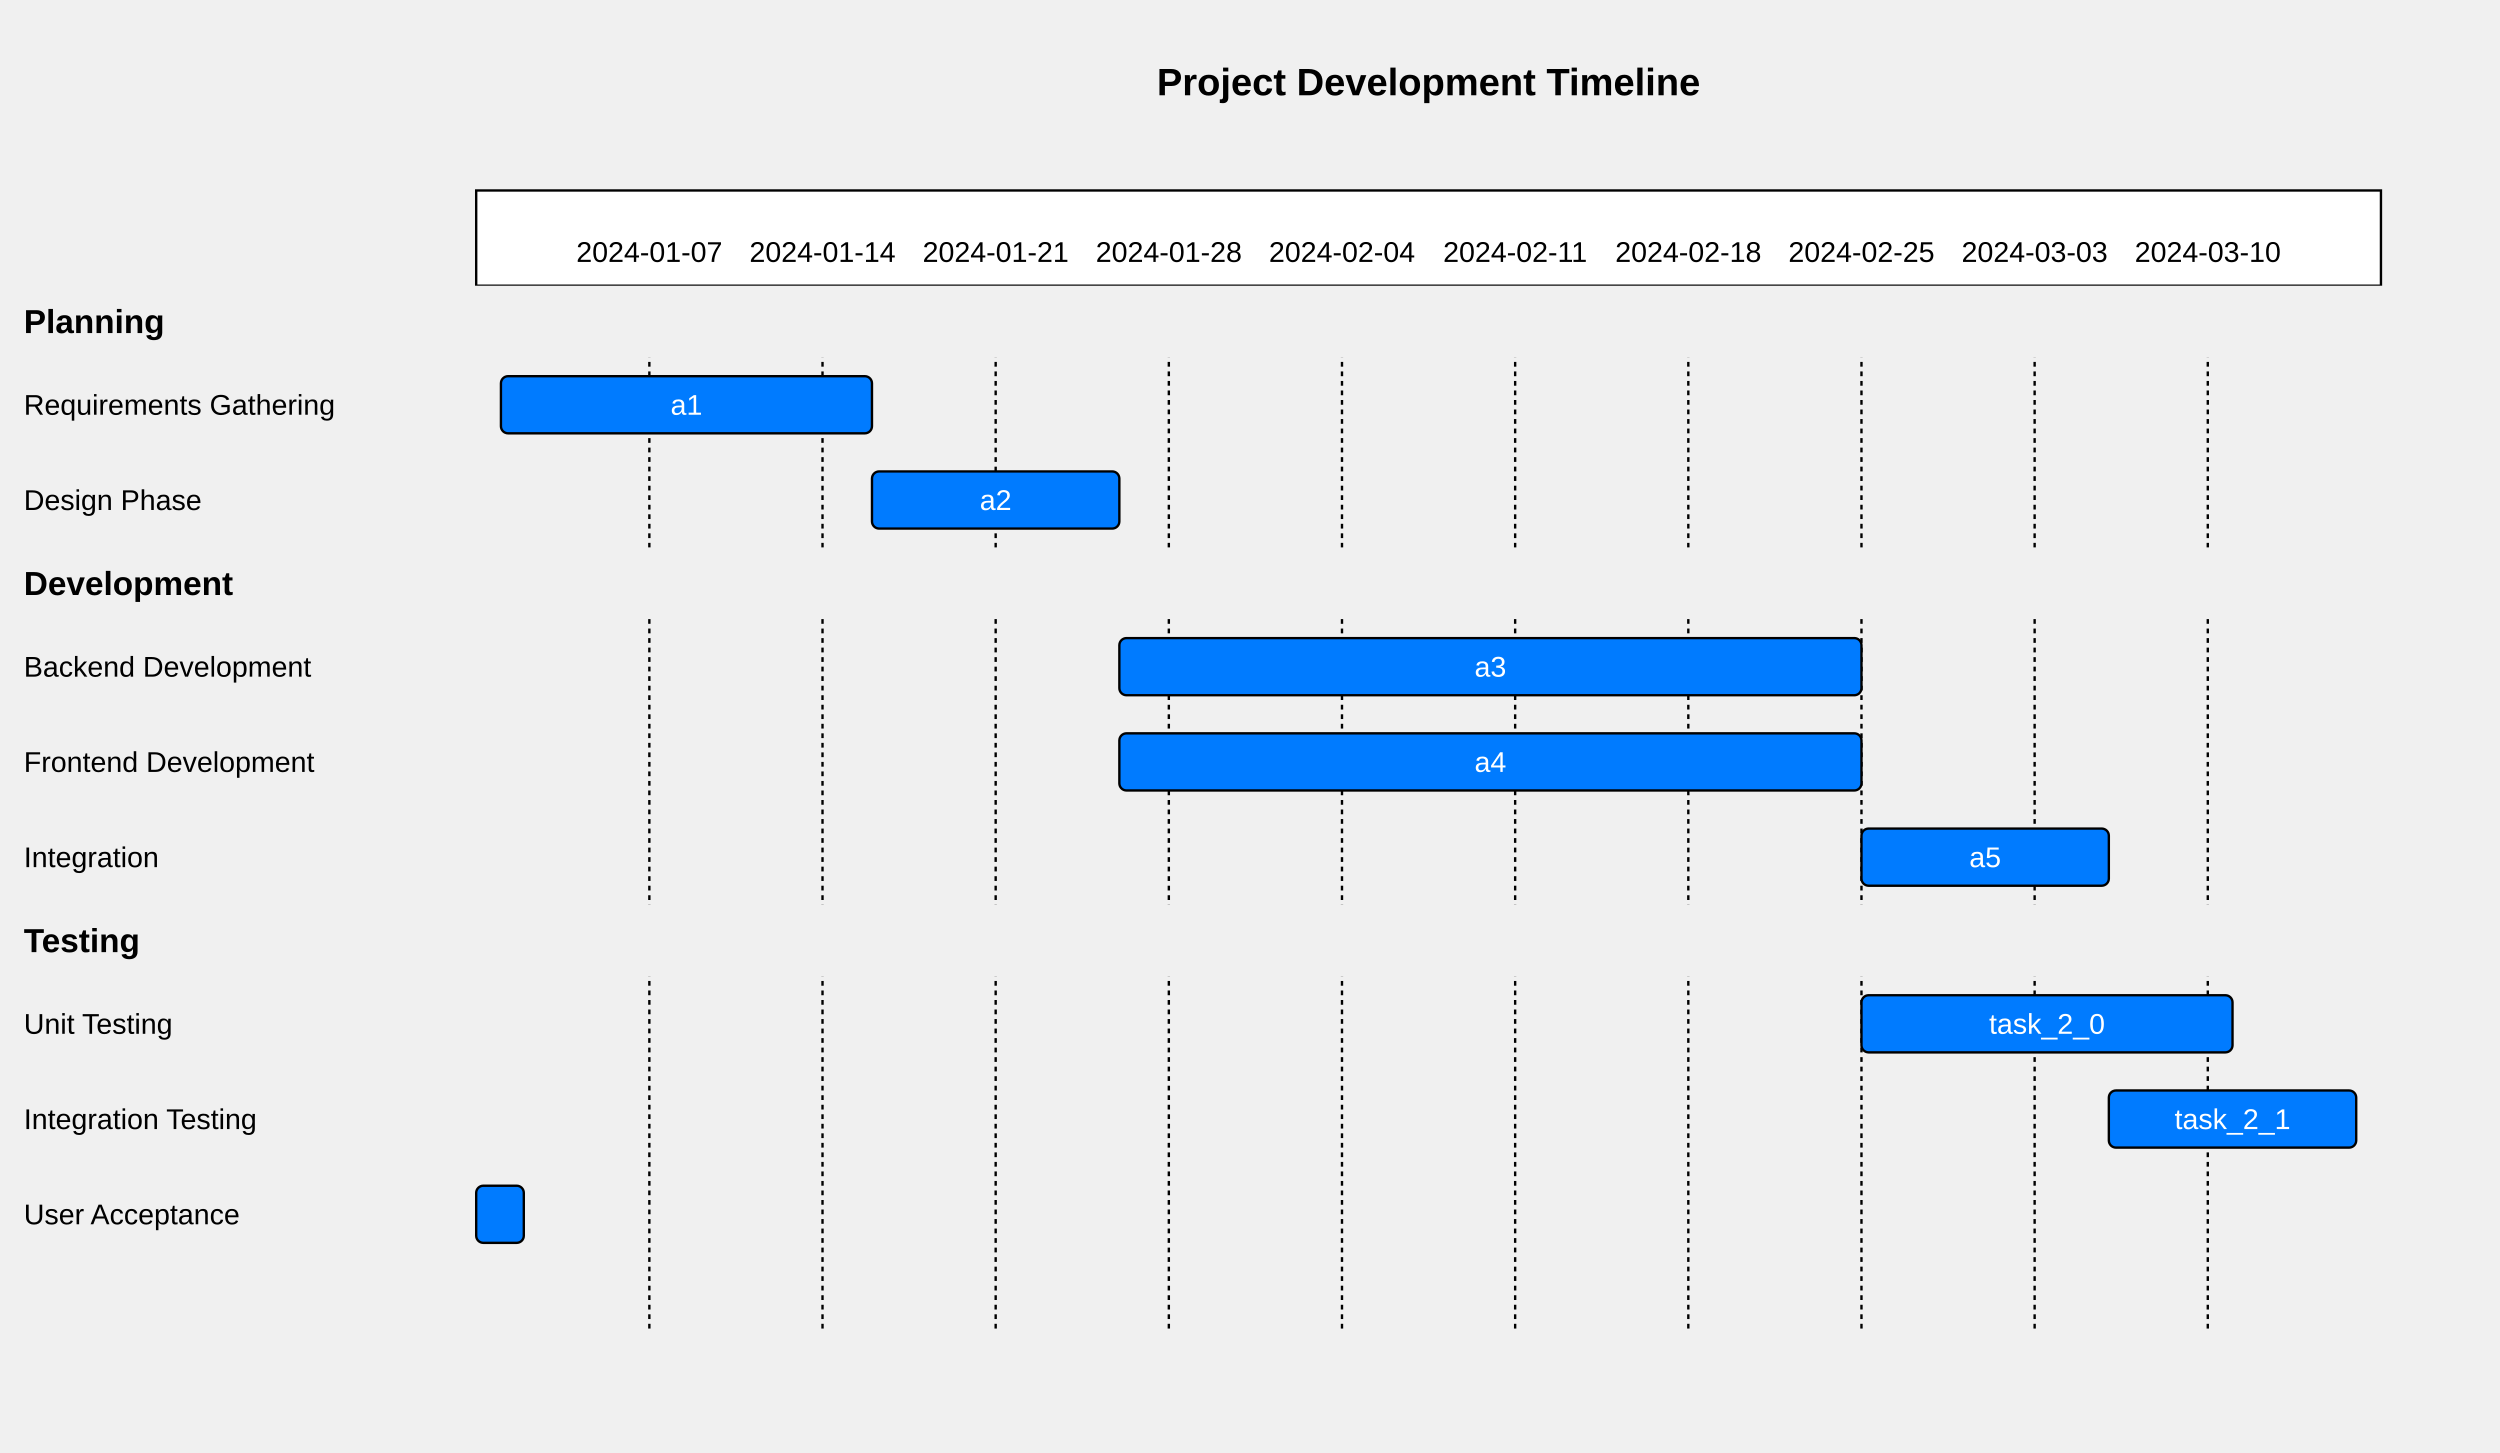
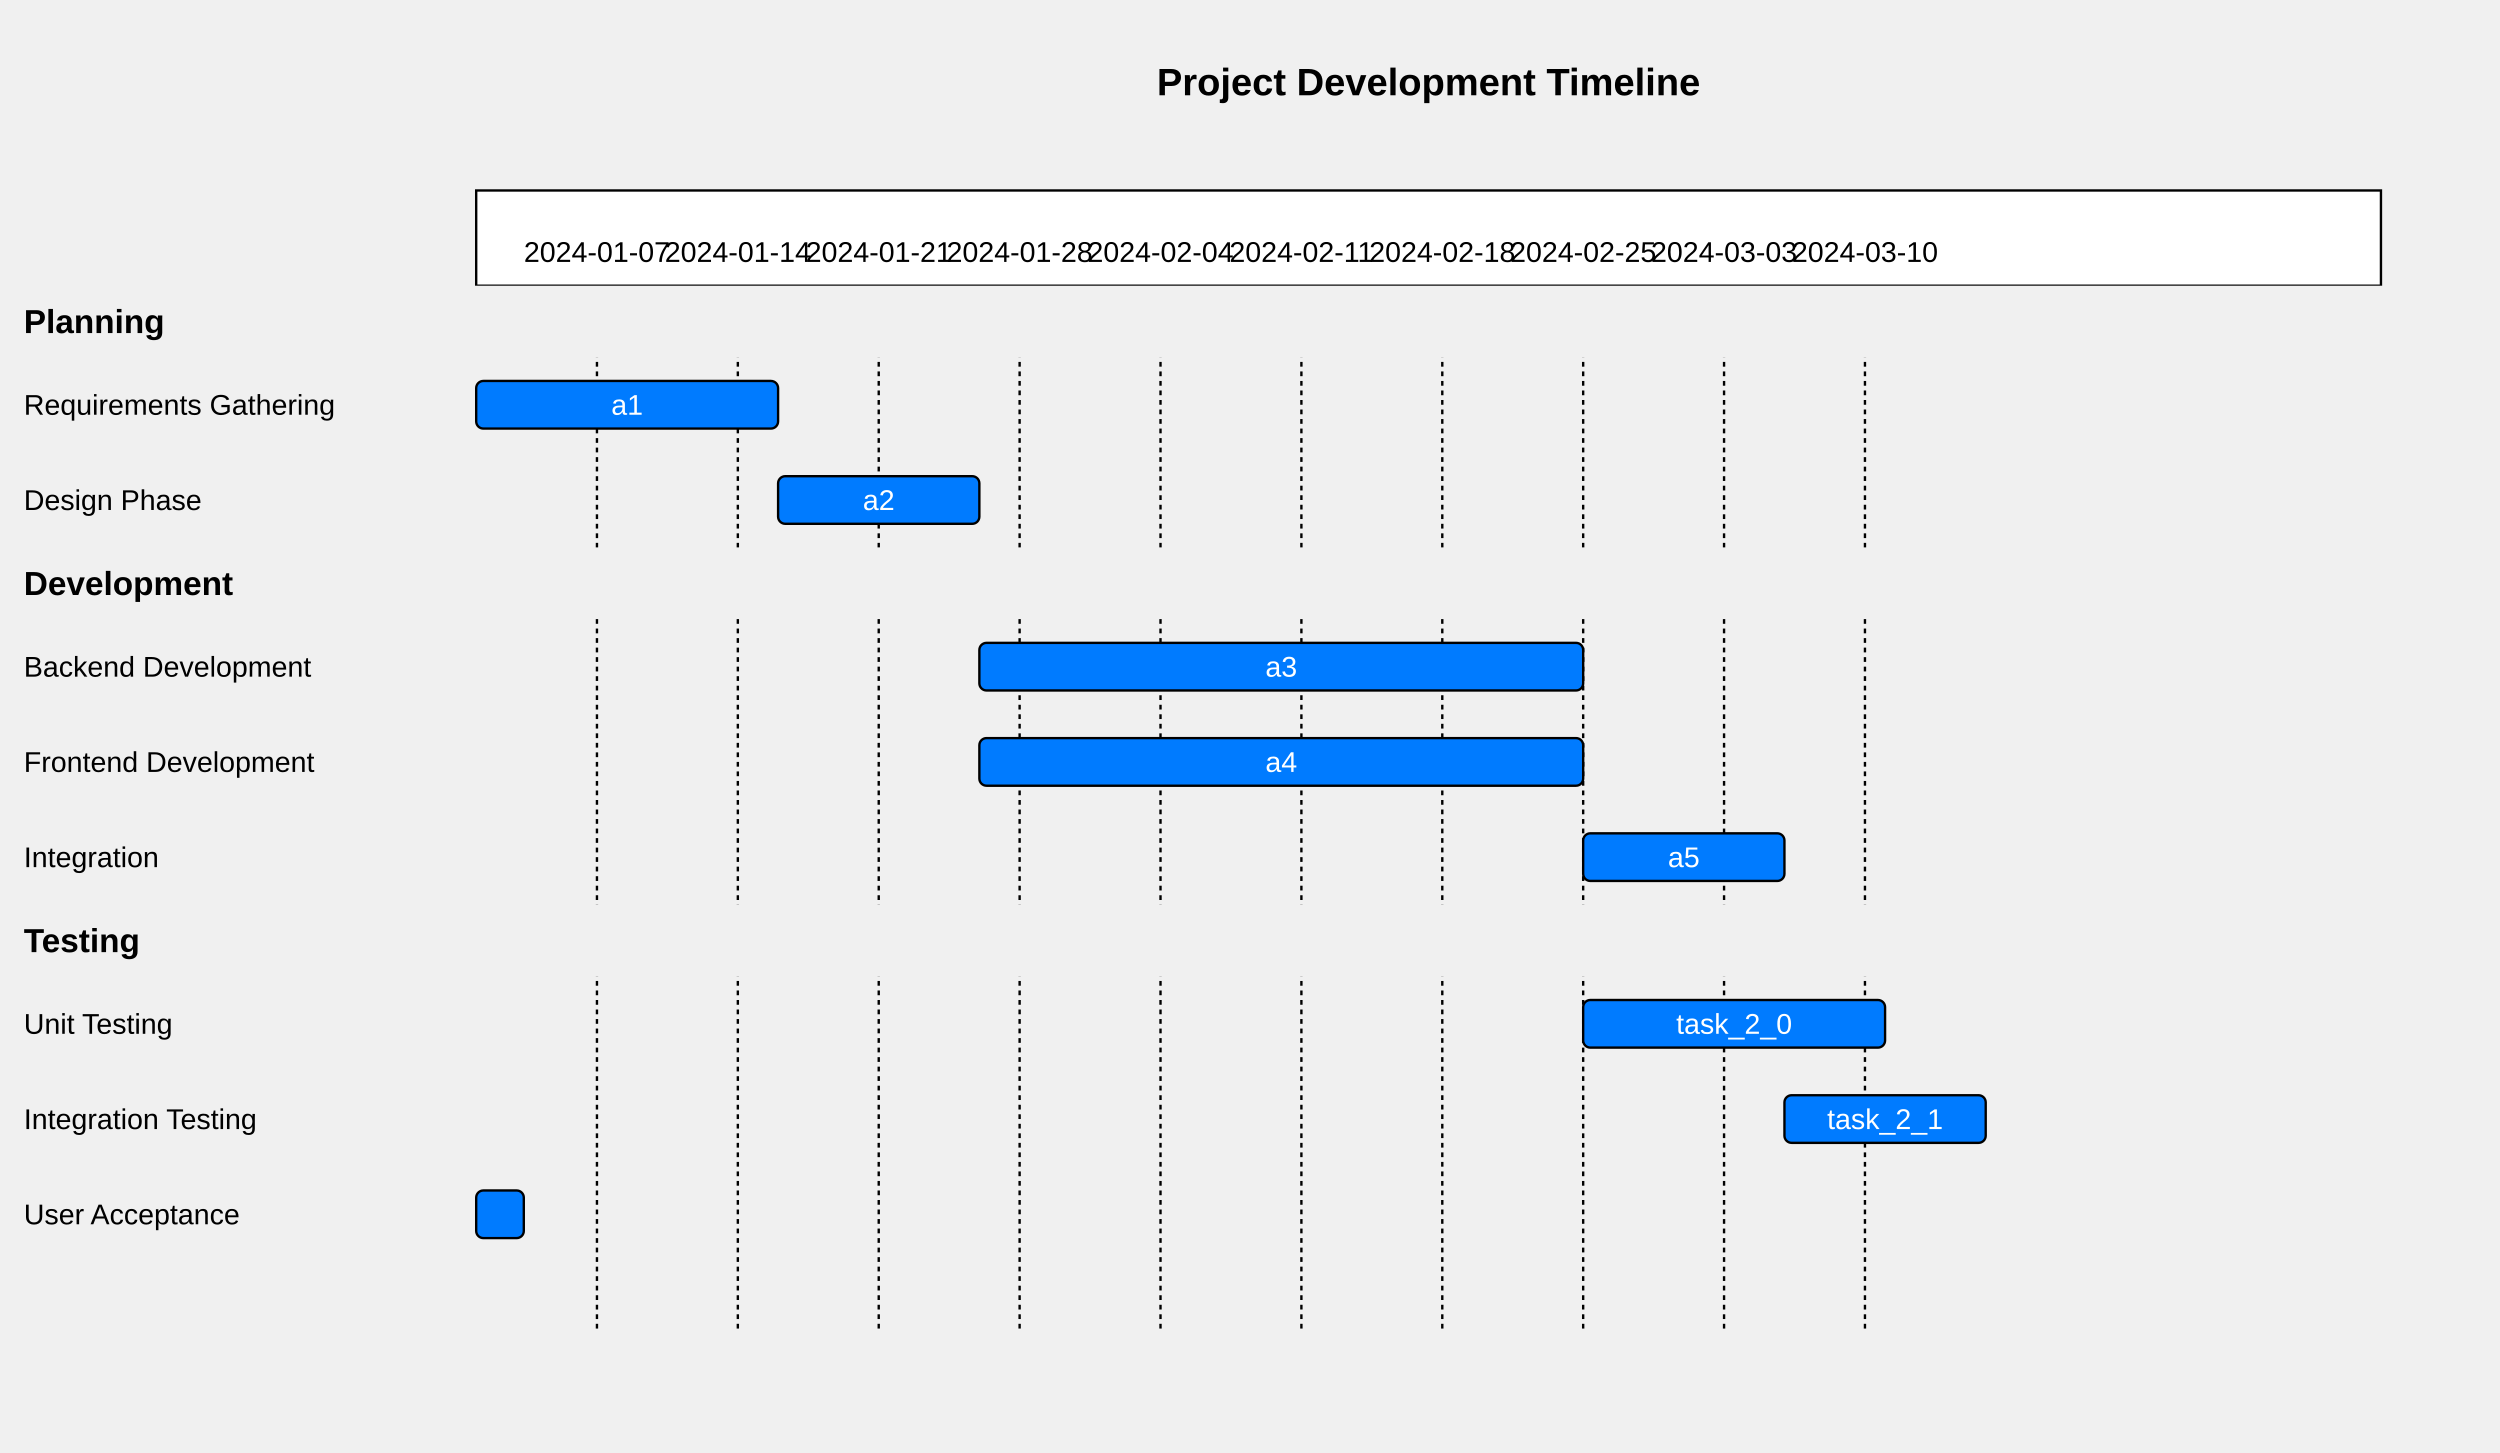
<svg xmlns="http://www.w3.org/2000/svg" width="1050.0" height="610.0" viewBox="0 0 1050 610" version="1.2" baseProfile="tiny">
  <text fill="#000000" x="600.0" y="40.0" text-anchor="middle" font-family="Arial, Helvetica, sans-serif" font-size="16.0" font-weight="bold">Project Development Timeline</text>
  <rect fill="#ffffff" stroke="#000000" stroke-width="1" x="200.0" y="80.0" width="800.0" height="40.0" />
-   <text fill="#000000" x="272.727" y="110.0" text-anchor="middle" font-family="Arial, Helvetica, sans-serif" font-size="12.0">2024-01-07</text>
-   <text fill="#000000" x="345.455" y="110.0" text-anchor="middle" font-family="Arial, Helvetica, sans-serif" font-size="12.0">2024-01-14</text>
-   <text fill="#000000" x="418.182" y="110.0" text-anchor="middle" font-family="Arial, Helvetica, sans-serif" font-size="12.0">2024-01-21</text>
-   <text fill="#000000" x="490.909" y="110.0" text-anchor="middle" font-family="Arial, Helvetica, sans-serif" font-size="12.0">2024-01-28</text>
-   <text fill="#000000" x="563.636" y="110.0" text-anchor="middle" font-family="Arial, Helvetica, sans-serif" font-size="12.0">2024-02-04</text>
-   <text fill="#000000" x="636.364" y="110.0" text-anchor="middle" font-family="Arial, Helvetica, sans-serif" font-size="12.0">2024-02-11</text>
-   <text fill="#000000" x="709.091" y="110.0" text-anchor="middle" font-family="Arial, Helvetica, sans-serif" font-size="12.0">2024-02-18</text>
-   <text fill="#000000" x="781.818" y="110.0" text-anchor="middle" font-family="Arial, Helvetica, sans-serif" font-size="12.0">2024-02-25</text>
-   <text fill="#000000" x="854.545" y="110.0" text-anchor="middle" font-family="Arial, Helvetica, sans-serif" font-size="12.0">2024-03-03</text>
-   <text fill="#000000" x="927.273" y="110.0" text-anchor="middle" font-family="Arial, Helvetica, sans-serif" font-size="12.0">2024-03-10</text>
-   <line stroke="#000000" stroke-width="1" x1="272.727" y1="120.0" x2="272.727" y2="560.0" stroke-dasharray="2,2" />
-   <line stroke="#000000" stroke-width="1" x1="345.455" y1="120.0" x2="345.455" y2="560.0" stroke-dasharray="2,2" />
-   <line stroke="#000000" stroke-width="1" x1="418.182" y1="120.0" x2="418.182" y2="560.0" stroke-dasharray="2,2" />
-   <line stroke="#000000" stroke-width="1" x1="490.909" y1="120.0" x2="490.909" y2="560.0" stroke-dasharray="2,2" />
-   <line stroke="#000000" stroke-width="1" x1="563.636" y1="120.0" x2="563.636" y2="560.0" stroke-dasharray="2,2" />
-   <line stroke="#000000" stroke-width="1" x1="636.364" y1="120.0" x2="636.364" y2="560.0" stroke-dasharray="2,2" />
-   <line stroke="#000000" stroke-width="1" x1="709.091" y1="120.0" x2="709.091" y2="560.0" stroke-dasharray="2,2" />
-   <line stroke="#000000" stroke-width="1" x1="781.818" y1="120.0" x2="781.818" y2="560.0" stroke-dasharray="2,2" />
-   <line stroke="#000000" stroke-width="1" x1="854.545" y1="120.0" x2="854.545" y2="560.0" stroke-dasharray="2,2" />
-   <line stroke="#000000" stroke-width="1" x1="927.273" y1="120.0" x2="927.273" y2="560.0" stroke-dasharray="2,2" />
+   <text fill="#000000" x="250.72" y="110.0" text-anchor="middle" font-family="Arial, Helvetica, sans-serif" font-size="12.0">2024-01-07</text>
+   <text fill="#000000" x="309.893" y="110.0" text-anchor="middle" font-family="Arial, Helvetica, sans-serif" font-size="12.0">2024-01-14</text>
+   <text fill="#000000" x="369.067" y="110.0" text-anchor="middle" font-family="Arial, Helvetica, sans-serif" font-size="12.0">2024-01-21</text>
+   <text fill="#000000" x="428.24" y="110.0" text-anchor="middle" font-family="Arial, Helvetica, sans-serif" font-size="12.0">2024-01-28</text>
+   <text fill="#000000" x="487.413" y="110.0" text-anchor="middle" font-family="Arial, Helvetica, sans-serif" font-size="12.0">2024-02-04</text>
+   <text fill="#000000" x="546.587" y="110.0" text-anchor="middle" font-family="Arial, Helvetica, sans-serif" font-size="12.0">2024-02-11</text>
+   <text fill="#000000" x="605.76" y="110.0" text-anchor="middle" font-family="Arial, Helvetica, sans-serif" font-size="12.0">2024-02-18</text>
+   <text fill="#000000" x="664.933" y="110.0" text-anchor="middle" font-family="Arial, Helvetica, sans-serif" font-size="12.0">2024-02-25</text>
+   <text fill="#000000" x="724.107" y="110.0" text-anchor="middle" font-family="Arial, Helvetica, sans-serif" font-size="12.0">2024-03-03</text>
+   <text fill="#000000" x="783.28" y="110.0" text-anchor="middle" font-family="Arial, Helvetica, sans-serif" font-size="12.0">2024-03-10</text>
+   <line stroke="#000000" stroke-width="1" x1="250.72" y1="120.0" x2="250.72" y2="560.0" stroke-dasharray="2,2" />
+   <line stroke="#000000" stroke-width="1" x1="309.893" y1="120.0" x2="309.893" y2="560.0" stroke-dasharray="2,2" />
+   <line stroke="#000000" stroke-width="1" x1="369.067" y1="120.0" x2="369.067" y2="560.0" stroke-dasharray="2,2" />
+   <line stroke="#000000" stroke-width="1" x1="428.24" y1="120.0" x2="428.24" y2="560.0" stroke-dasharray="2,2" />
+   <line stroke="#000000" stroke-width="1" x1="487.413" y1="120.0" x2="487.413" y2="560.0" stroke-dasharray="2,2" />
+   <line stroke="#000000" stroke-width="1" x1="546.587" y1="120.0" x2="546.587" y2="560.0" stroke-dasharray="2,2" />
+   <line stroke="#000000" stroke-width="1" x1="605.76" y1="120.0" x2="605.76" y2="560.0" stroke-dasharray="2,2" />
+   <line stroke="#000000" stroke-width="1" x1="664.933" y1="120.0" x2="664.933" y2="560.0" stroke-dasharray="2,2" />
+   <line stroke="#000000" stroke-width="1" x1="724.107" y1="120.0" x2="724.107" y2="560.0" stroke-dasharray="2,2" />
+   <line stroke="#000000" stroke-width="1" x1="783.28" y1="120.0" x2="783.28" y2="560.0" stroke-dasharray="2,2" />
  <rect fill="#f0f0f0" stroke="none" x="0.0" y="120.0" width="1050.0" height="30.0" />
  <text fill="#000000" x="10.0" y="139.9" font-family="Arial, Helvetica, sans-serif" font-size="14.0" font-weight="bold">Planning</text>
  <text fill="#000000" x="10.0" y="174.2" font-family="Arial, Helvetica, sans-serif" font-size="12.0">Requirements Gathering</text>
-   <rect fill="#007bff" stroke="#000000" stroke-width="1" x="210.39" y="158.0" width="155.844" height="24.0" rx="3.0" ry="3.0" />
-   <text fill="#ffffff" x="288.312" y="174.2" text-anchor="middle" font-family="Arial, Helvetica, sans-serif" font-size="12.0">a1</text>
+   <rect fill="#007bff" stroke="#000000" stroke-width="1" x="200.0" y="160.0" width="126.8" height="20.0" rx="3.0" ry="3.0" />
+   <text fill="#ffffff" x="263.4" y="174.2" text-anchor="middle" font-family="Arial, Helvetica, sans-serif" font-size="12.0">a1</text>
  <text fill="#000000" x="10.0" y="214.2" font-family="Arial, Helvetica, sans-serif" font-size="12.0">Design Phase</text>
-   <rect fill="#007bff" stroke="#000000" stroke-width="1" x="366.234" y="198.0" width="103.896" height="24.0" rx="3.0" ry="3.0" />
-   <text fill="#ffffff" x="418.182" y="214.2" text-anchor="middle" font-family="Arial, Helvetica, sans-serif" font-size="12.0">a2</text>
+   <rect fill="#007bff" stroke="#000000" stroke-width="1" x="326.8" y="200.0" width="84.533" height="20.0" rx="3.0" ry="3.0" />
+   <text fill="#ffffff" x="369.067" y="214.2" text-anchor="middle" font-family="Arial, Helvetica, sans-serif" font-size="12.0">a2</text>
  <rect fill="#f0f0f0" stroke="none" x="0.0" y="230.0" width="1050.0" height="30.0" />
  <text fill="#000000" x="10.0" y="249.9" font-family="Arial, Helvetica, sans-serif" font-size="14.0" font-weight="bold">Development</text>
  <text fill="#000000" x="10.0" y="284.2" font-family="Arial, Helvetica, sans-serif" font-size="12.0">Backend Development</text>
-   <rect fill="#007bff" stroke="#000000" stroke-width="1" x="470.13" y="268.0" width="311.688" height="24.0" rx="3.0" ry="3.0" />
-   <text fill="#ffffff" x="625.974" y="284.2" text-anchor="middle" font-family="Arial, Helvetica, sans-serif" font-size="12.0">a3</text>
+   <rect fill="#007bff" stroke="#000000" stroke-width="1" x="411.333" y="270.0" width="253.6" height="20.0" rx="3.0" ry="3.0" />
+   <text fill="#ffffff" x="538.133" y="284.2" text-anchor="middle" font-family="Arial, Helvetica, sans-serif" font-size="12.0">a3</text>
  <text fill="#000000" x="10.0" y="324.2" font-family="Arial, Helvetica, sans-serif" font-size="12.0">Frontend Development</text>
-   <rect fill="#007bff" stroke="#000000" stroke-width="1" x="470.13" y="308.0" width="311.688" height="24.0" rx="3.0" ry="3.0" />
-   <text fill="#ffffff" x="625.974" y="324.2" text-anchor="middle" font-family="Arial, Helvetica, sans-serif" font-size="12.0">a4</text>
+   <rect fill="#007bff" stroke="#000000" stroke-width="1" x="411.333" y="310.0" width="253.6" height="20.0" rx="3.0" ry="3.0" />
+   <text fill="#ffffff" x="538.133" y="324.2" text-anchor="middle" font-family="Arial, Helvetica, sans-serif" font-size="12.0">a4</text>
  <text fill="#000000" x="10.0" y="364.2" font-family="Arial, Helvetica, sans-serif" font-size="12.0">Integration</text>
-   <rect fill="#007bff" stroke="#000000" stroke-width="1" x="781.818" y="348.0" width="103.896" height="24.0" rx="3.0" ry="3.0" />
-   <text fill="#ffffff" x="833.766" y="364.2" text-anchor="middle" font-family="Arial, Helvetica, sans-serif" font-size="12.0">a5</text>
+   <rect fill="#007bff" stroke="#000000" stroke-width="1" x="664.933" y="350.0" width="84.533" height="20.0" rx="3.0" ry="3.0" />
+   <text fill="#ffffff" x="707.2" y="364.2" text-anchor="middle" font-family="Arial, Helvetica, sans-serif" font-size="12.0">a5</text>
  <rect fill="#f0f0f0" stroke="none" x="0.0" y="380.0" width="1050.0" height="30.0" />
  <text fill="#000000" x="10.0" y="399.9" font-family="Arial, Helvetica, sans-serif" font-size="14.0" font-weight="bold">Testing</text>
  <text fill="#000000" x="10.0" y="434.2" font-family="Arial, Helvetica, sans-serif" font-size="12.0">Unit Testing</text>
-   <rect fill="#007bff" stroke="#000000" stroke-width="1" x="781.818" y="418.0" width="155.844" height="24.0" rx="3.0" ry="3.0" />
-   <text fill="#ffffff" x="859.74" y="434.2" text-anchor="middle" font-family="Arial, Helvetica, sans-serif" font-size="12.0">task_2_0</text>
+   <rect fill="#007bff" stroke="#000000" stroke-width="1" x="664.933" y="420.0" width="126.8" height="20.0" rx="3.0" ry="3.0" />
+   <text fill="#ffffff" x="728.333" y="434.2" text-anchor="middle" font-family="Arial, Helvetica, sans-serif" font-size="12.0">task_2_0</text>
  <text fill="#000000" x="10.0" y="474.2" font-family="Arial, Helvetica, sans-serif" font-size="12.0">Integration Testing</text>
-   <rect fill="#007bff" stroke="#000000" stroke-width="1" x="885.714" y="458.0" width="103.896" height="24.0" rx="3.0" ry="3.0" />
-   <text fill="#ffffff" x="937.662" y="474.2" text-anchor="middle" font-family="Arial, Helvetica, sans-serif" font-size="12.0">task_2_1</text>
+   <rect fill="#007bff" stroke="#000000" stroke-width="1" x="749.467" y="460.0" width="84.533" height="20.0" rx="3.0" ry="3.0" />
+   <text fill="#ffffff" x="791.733" y="474.2" text-anchor="middle" font-family="Arial, Helvetica, sans-serif" font-size="12.0">task_2_1</text>
  <text fill="#000000" x="10.0" y="514.2" font-family="Arial, Helvetica, sans-serif" font-size="12.0">User Acceptance</text>
-   <rect fill="#007bff" stroke="#000000" stroke-width="1" x="200.0" y="498.0" width="20.0" height="24.0" rx="3.0" ry="3.0" />
+   <rect fill="#007bff" stroke="#000000" stroke-width="1" x="200.0" y="500.0" width="20.0" height="20.0" rx="3.0" ry="3.0" />
</svg>
